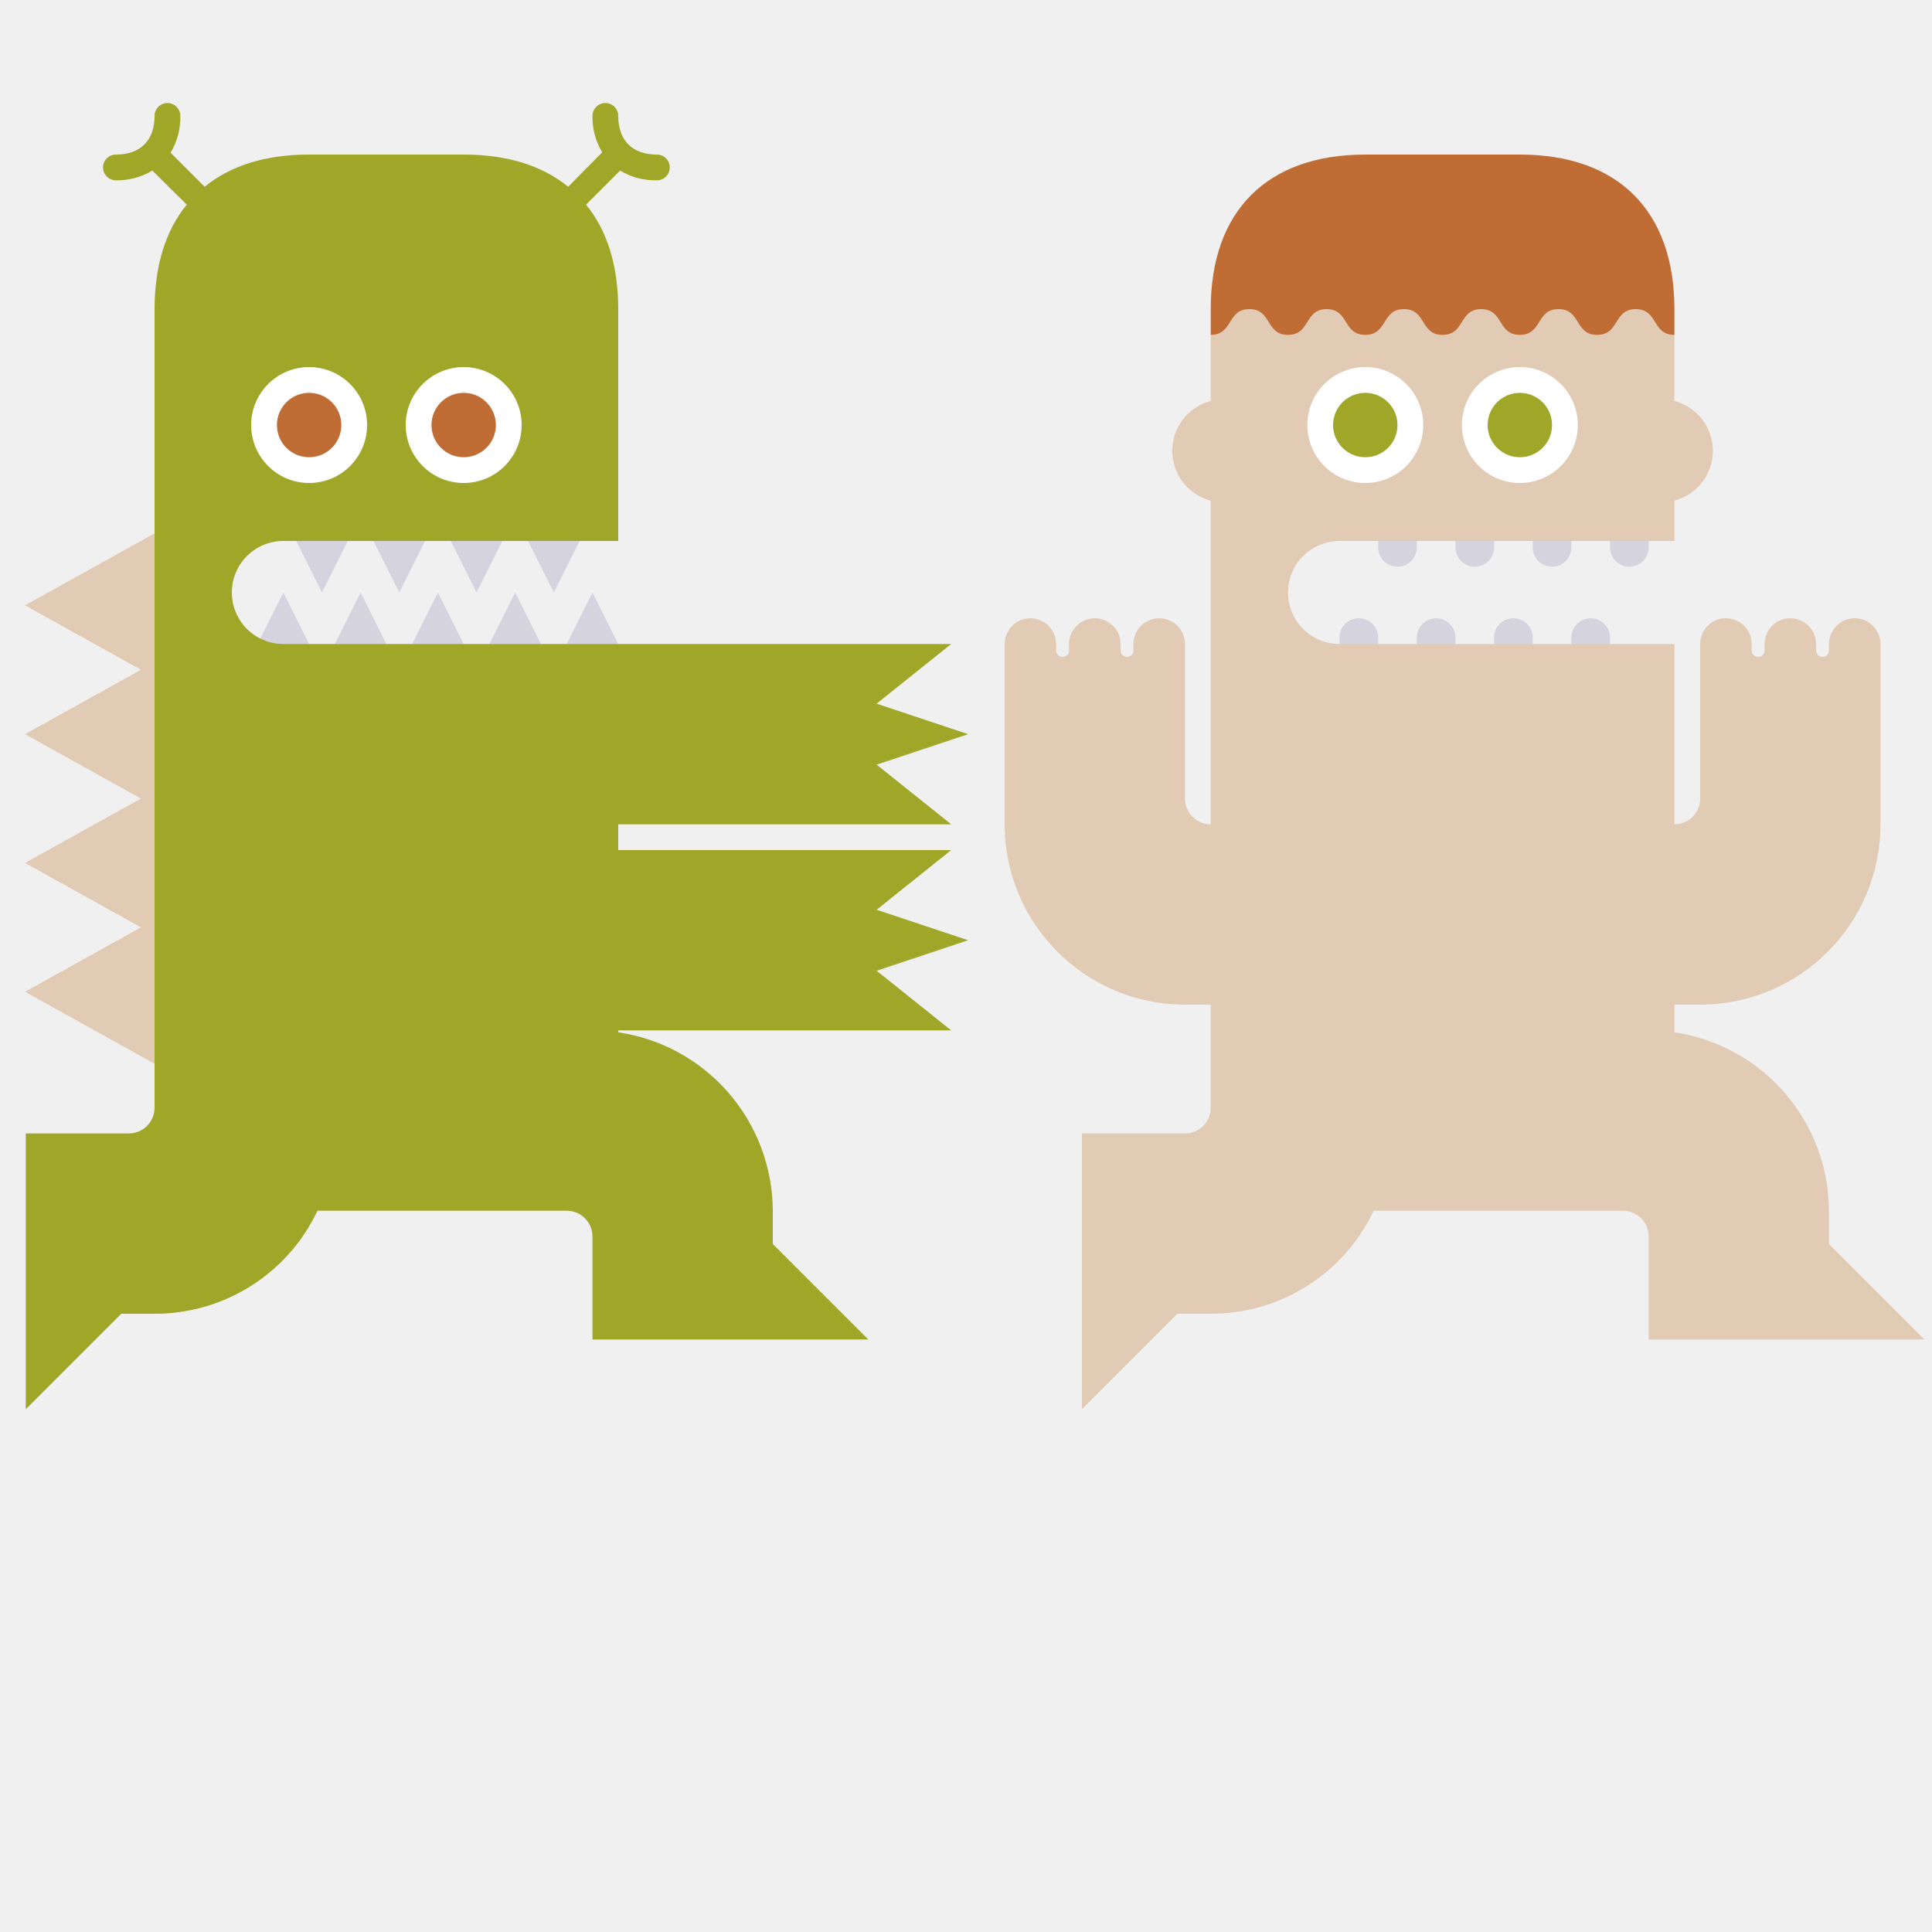
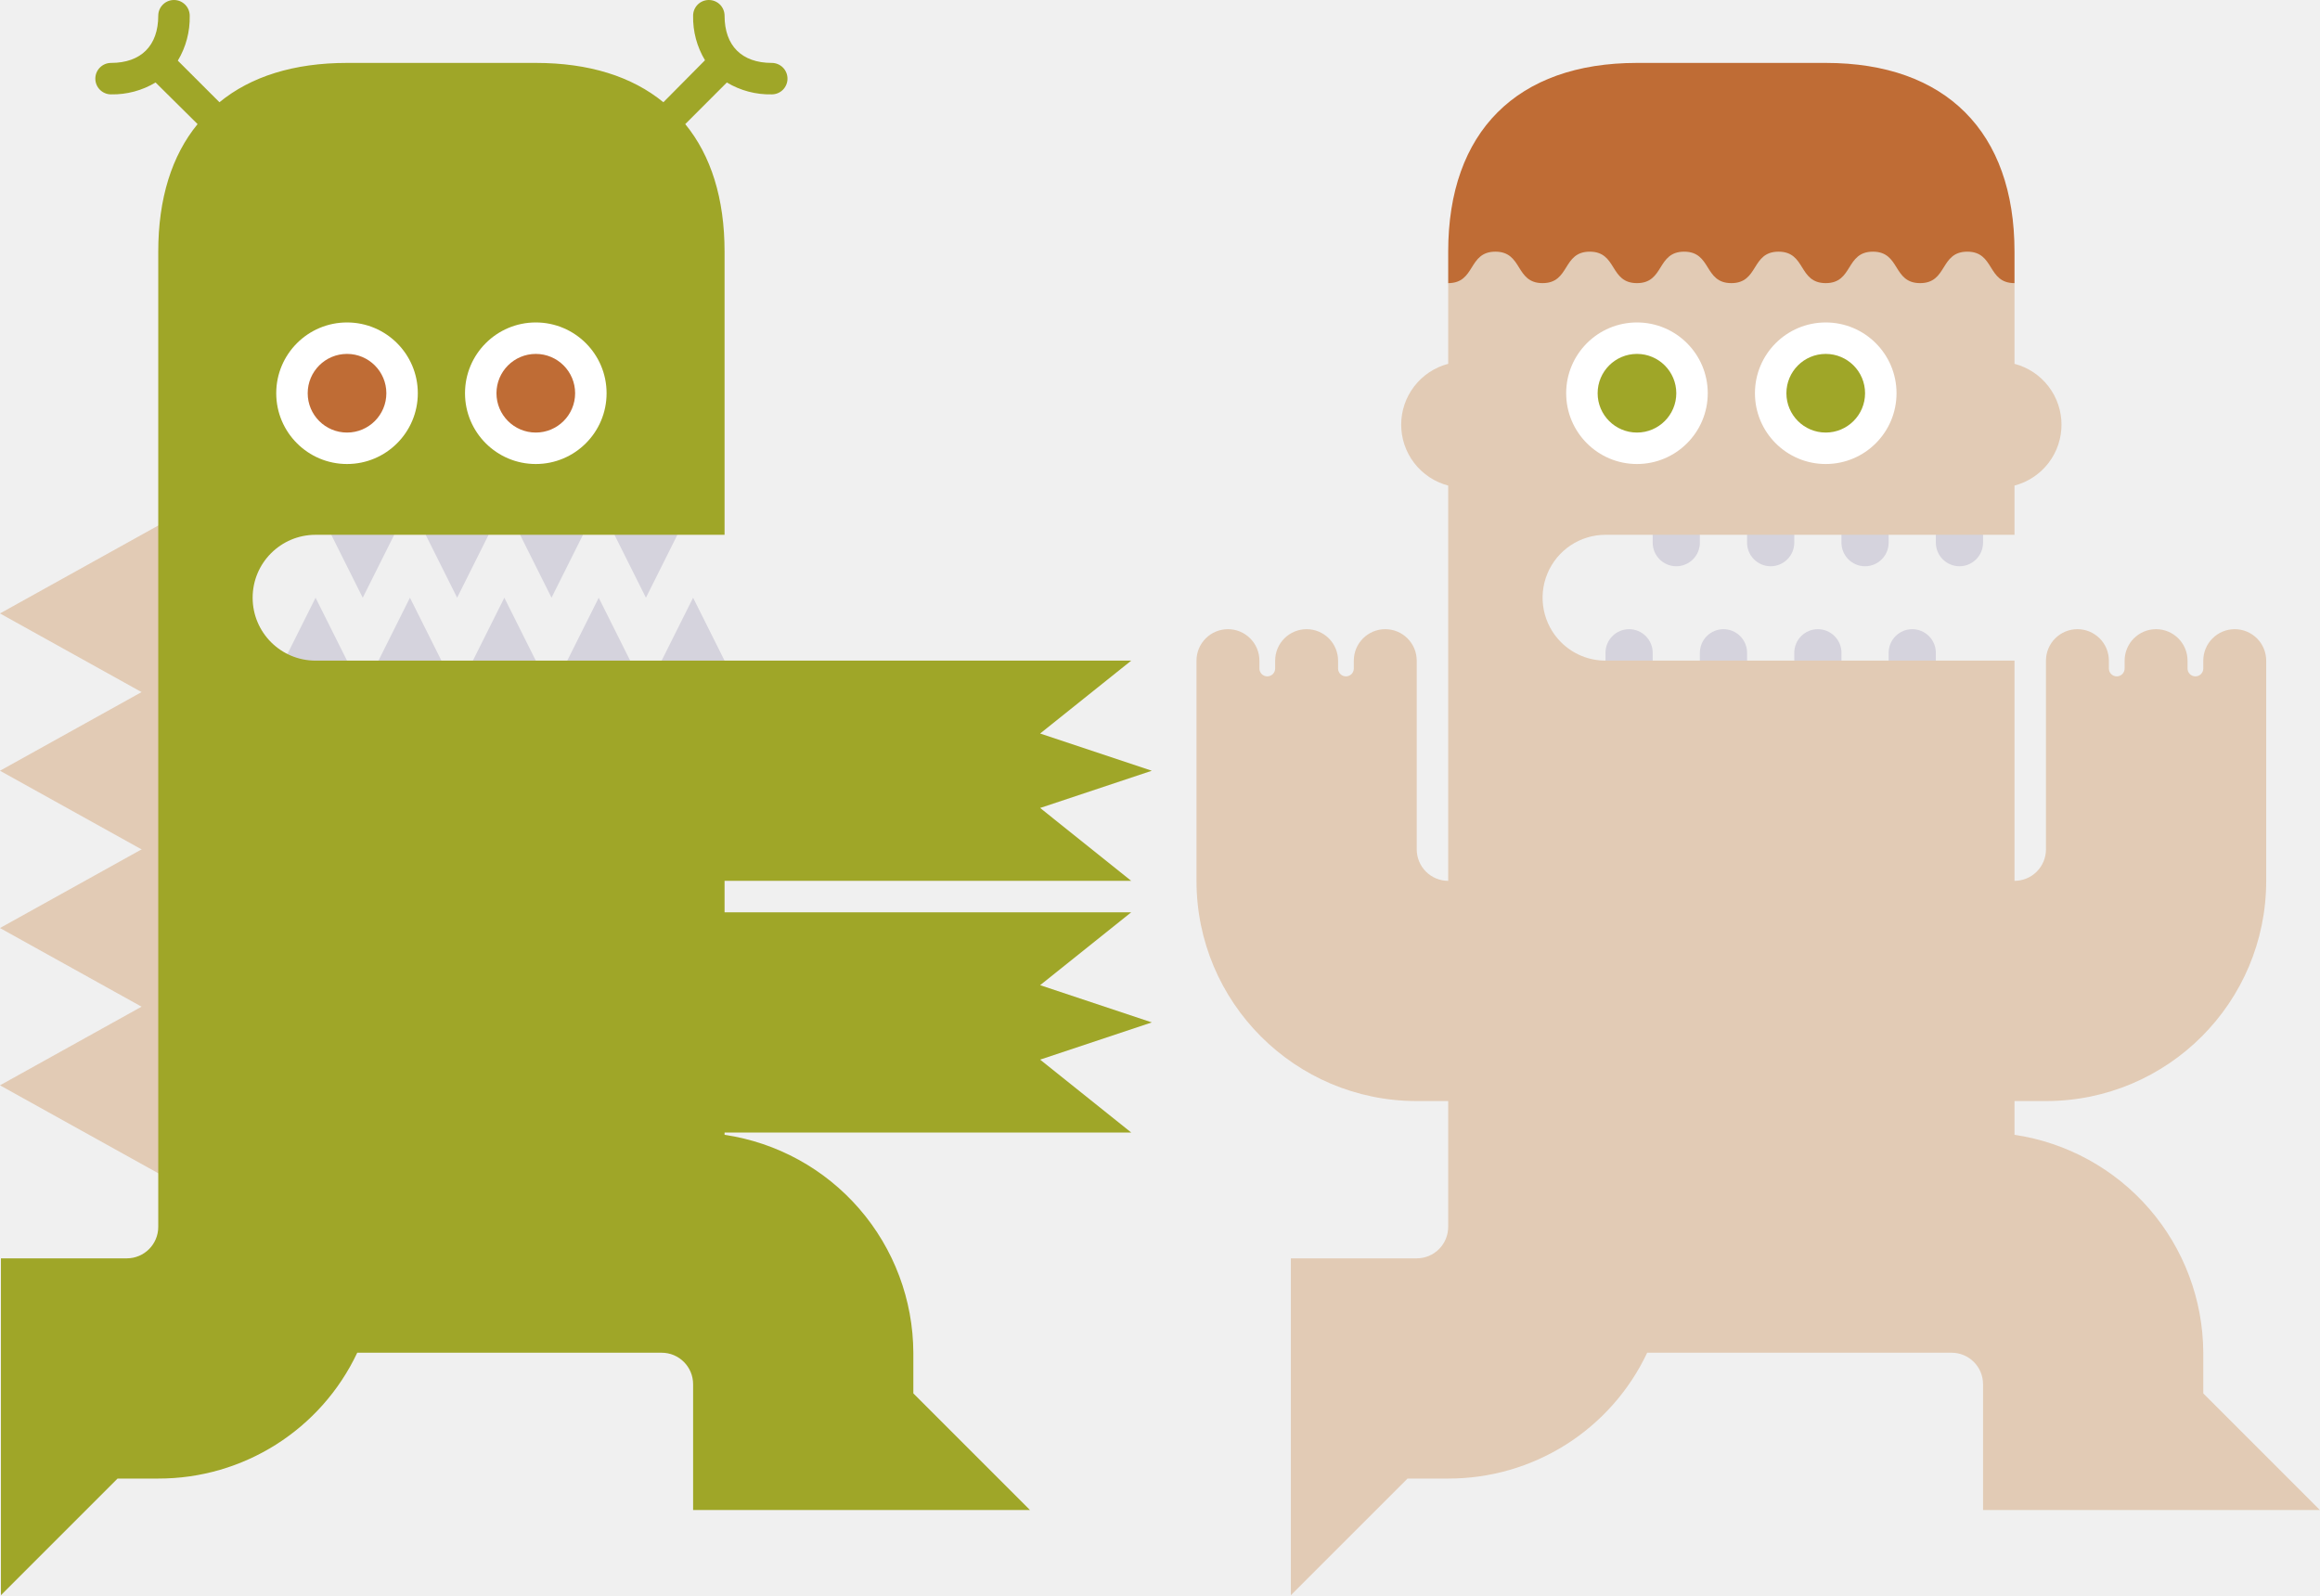
- <svg xmlns="http://www.w3.org/2000/svg" width="75" height="75" fill="none" viewBox="0 0 75 75" aria-hidden="true" class="">
+ <svg xmlns="http://www.w3.org/2000/svg" fill="none" aria-hidden="true" class="" viewBox="0.97 4 73.74 50.71">
  <path fill="#D5D3DD" d="M62.5 20.5v.75c0 .199.079.39.22.53a.75.75 0 0 0 .53.22.75.75 0 0 0 .53-.22.75.75 0 0 0 .22-.53v-.75h-1.5Zm-3 0v.75c0 .199.079.39.22.53a.75.75 0 0 0 .53.22.75.75 0 0 0 .53-.22.75.75 0 0 0 .22-.53v-.75h-1.5Zm-3 0v.75c0 .199.079.39.22.53a.75.75 0 0 0 .53.22.75.75 0 0 0 .53-.22.75.75 0 0 0 .22-.53v-.75h-1.5Zm-3 0v.75c0 .199.079.39.22.53a.75.75 0 0 0 .53.22.75.75 0 0 0 .53-.22.75.75 0 0 0 .22-.53v-.75h-1.5Zm7.5 5v-.75a.75.75 0 0 1 .22-.53.75.75 0 0 1 .53-.22.75.75 0 0 1 .53.22.75.75 0 0 1 .22.53v.75H61Zm-3 0v-.75a.75.75 0 0 1 .22-.53.75.75 0 0 1 .53-.22.75.75 0 0 1 .53.22.75.75 0 0 1 .22.53v.75H58Zm-3 0v-.75a.75.75 0 0 1 .22-.53.75.75 0 0 1 .53-.22.75.75 0 0 1 .53.22.75.75 0 0 1 .22.53v.75H55Zm-3 0v-.75a.75.75 0 0 1 .22-.53.75.75 0 0 1 .53-.22.75.75 0 0 1 .53.22.75.75 0 0 1 .22.53v.75H52Z">
</path>
  <path fill="#E2CBB5" d="M74.707 52 71 48.292V47a7.033 7.033 0 0 0-1.717-4.575A7.032 7.032 0 0 0 65 40.073V39h1a7 7 0 0 0 7-7v-7a1 1 0 0 0-.293-.707A1 1 0 0 0 72 24a1 1 0 0 0-.707.293A1 1 0 0 0 71 25v.25a.25.25 0 0 1-.073.177.25.25 0 0 1-.177.073.25.25 0 0 1-.177-.073.25.25 0 0 1-.073-.177V25a1 1 0 0 0-.293-.707A1 1 0 0 0 69.5 24a1 1 0 0 0-.707.293A1 1 0 0 0 68.5 25v.25a.25.25 0 0 1-.073.177.25.25 0 0 1-.177.073.25.25 0 0 1-.177-.073.25.25 0 0 1-.073-.177V25a1 1 0 0 0-.293-.707A1 1 0 0 0 67 24a1 1 0 0 0-.707.293A1 1 0 0 0 66 25v6a1 1 0 0 1-.293.707A1 1 0 0 1 65 32v-7H52a2 2 0 0 1-1.414-.586A2 2 0 0 1 52 21h13v-1.565a2 2 0 0 0 1.077-.713 2 2 0 0 0 0-2.444A2 2 0 0 0 65 15.565V13l-1.25-1.25h-15.5L47 13v2.565a2 2 0 0 0-1.077.713 2 2 0 0 0 0 2.444 2 2 0 0 0 1.077.713V32a1 1 0 0 1-.707-.293A1 1 0 0 1 46 31v-6a1 1 0 0 0-.293-.707A1 1 0 0 0 45 24a1 1 0 0 0-.707.293A1 1 0 0 0 44 25v.25a.25.25 0 0 1-.073.177.25.25 0 0 1-.177.073.25.25 0 0 1-.177-.073.25.25 0 0 1-.073-.177V25a1 1 0 0 0-.293-.707A1 1 0 0 0 42.5 24a1 1 0 0 0-.707.293A1 1 0 0 0 41.5 25v.25a.25.25 0 0 1-.073.177.25.25 0 0 1-.177.073.25.25 0 0 1-.177-.073.25.25 0 0 1-.073-.177V25a1 1 0 0 0-.293-.707A1 1 0 0 0 40 24a1 1 0 0 0-.707.293A1 1 0 0 0 39 25v7a7 7 0 0 0 7 7h1v4a1 1 0 0 1-.293.707A1 1 0 0 1 46 44h-4v10.707L45.708 51H47a6.98 6.98 0 0 0 3.744-1.08A6.98 6.98 0 0 0 53.325 47H63a1 1 0 0 1 1 1v4h10.707Z">
</path>
  <path fill="#fff" d="M53 18.75a2.25 2.25 0 1 0 0-4.5 2.25 2.25 0 0 0 0 4.5Z" />
  <path fill="#9FA628" d="M53 17.75a1.25 1.25 0 1 0 0-2.5 1.25 1.25 0 0 0 0 2.5Z" />
  <path fill="#fff" d="M59 18.75a2.25 2.25 0 1 0 0-4.5 2.25 2.25 0 0 0 0 4.5Z">
</path>
  <path fill="#9FA628" d="M59 17.75a1.25 1.25 0 1 0 0-2.5 1.25 1.25 0 0 0 0 2.5Z">
</path>
  <path fill="#BF6C35" d="M47 12c0-3.813 2.188-6 6-6h6c3.813 0 6 2.188 6 6v1c-.438 0-.595-.25-.75-.5-.155-.25-.313-.5-.75-.5s-.595.25-.75.5c-.155.25-.313.5-.75.5s-.595-.25-.75-.5c-.155-.25-.313-.5-.75-.5s-.595.25-.75.5c-.155.25-.313.5-.75.5s-.595-.25-.75-.5c-.155-.25-.313-.5-.75-.5s-.595.25-.75.5c-.155.25-.313.5-.75.5s-.595-.25-.75-.5c-.155-.25-.313-.5-.75-.5s-.595.25-.75.5c-.155.25-.313.5-.75.5s-.595-.25-.75-.5c-.155-.25-.313-.5-.75-.5s-.595.25-.75.5c-.155.25-.313.5-.75.5s-.595-.25-.75-.5c-.155-.25-.313-.5-.75-.5s-.595.25-.75.5c-.155.25-.313.5-.75.5v-1Z" />
  <path fill="#D5D3DD" d="m24 25-1-2-1 2 1 .5 1-.5Zm-3 0-1-2-1 2 1 .5 1-.5Zm-3 0-1-2-1 2 1 .5 1-.5Zm-3 0-1-2-1 2 1 .5 1-.5Zm-3 0-1-2-1 2 1 .5 1-.5Zm10.5-4-1 2-1-2 1-.5 1 .5Zm-3 0-1 2-1-2 1-.5 1 .5Zm-3 0-1 2-1-2 1-.5 1 .5Zm-3 0-1 2-1-2 1-.5 1 .5Z" />
  <path fill="#E2CBB5" d="M6.999 41.85.969 38.5l6.03-3.35v6.7Z" />
  <path fill="#E2CBB5" d="M6.999 36.85.969 33.5l6.03-3.35v6.7Z" />
  <path fill="#E2CBB5" d="M6.999 31.85.969 28.5l6.03-3.35v6.7Z">
</path>
  <path fill="#E2CBB5" d="M6.999 26.85.969 23.5l6.03-3.35v6.7Z" />
  <path fill="#9FA628" d="M11 25a2 2 0 0 1-2-2 2 2 0 0 1 2-2h13v-9c0-1.688-.43-3.055-1.25-4.055l1.323-1.323A2.652 2.652 0 0 0 25.5 7a.5.5 0 0 0 .354-.146A.5.5 0 0 0 26 6.5a.5.5 0 0 0-.146-.354A.5.5 0 0 0 25.5 6c-.953 0-1.5-.547-1.5-1.5a.5.5 0 0 0-.146-.354A.5.5 0 0 0 23.5 4a.5.5 0 0 0-.354.146A.5.5 0 0 0 23 4.5c-.01.498.121.988.378 1.415L22.055 7.25C21.055 6.43 19.688 6 18 6h-6c-1.688 0-3.055.43-4.055 1.25L6.622 5.928A2.653 2.653 0 0 0 7 4.5a.5.5 0 0 0-.5-.5.5.5 0 0 0-.5.5C6 5.452 5.452 6 4.5 6a.5.5 0 0 0-.5.5.5.5 0 0 0 .5.5 2.652 2.652 0 0 0 1.415-.378L7.25 7.945C6.43 8.945 6 10.312 6 12v31a1 1 0 0 1-1 1H1v10.707L4.707 51H6a6.98 6.98 0 0 0 6.325-4H22a1 1 0 0 1 1 1v4h10.707L30 48.292V47a7.033 7.033 0 0 0-1.717-4.575A7.032 7.032 0 0 0 24 40.073V40h12.925l-2.895-2.317 3.55-1.183-3.55-1.183L36.925 33H24v-1h12.925l-2.895-2.317 3.55-1.183-3.55-1.183L36.925 25H11Z" />
  <path fill="#fff" d="M12 18.75a2.25 2.25 0 1 0 0-4.5 2.25 2.25 0 0 0 0 4.5Z" />
  <path fill="#BF6C35" d="M12 17.75a1.25 1.25 0 1 0 0-2.5 1.25 1.25 0 0 0 0 2.5Z">
</path>
  <path fill="#fff" d="M18 18.75a2.25 2.25 0 1 0 0-4.5 2.25 2.25 0 0 0 0 4.5Z" />
  <path fill="#BF6C35" d="M18 17.75a1.25 1.25 0 1 0 0-2.5 1.25 1.25 0 0 0 0 2.5Z">
</path>
</svg>
